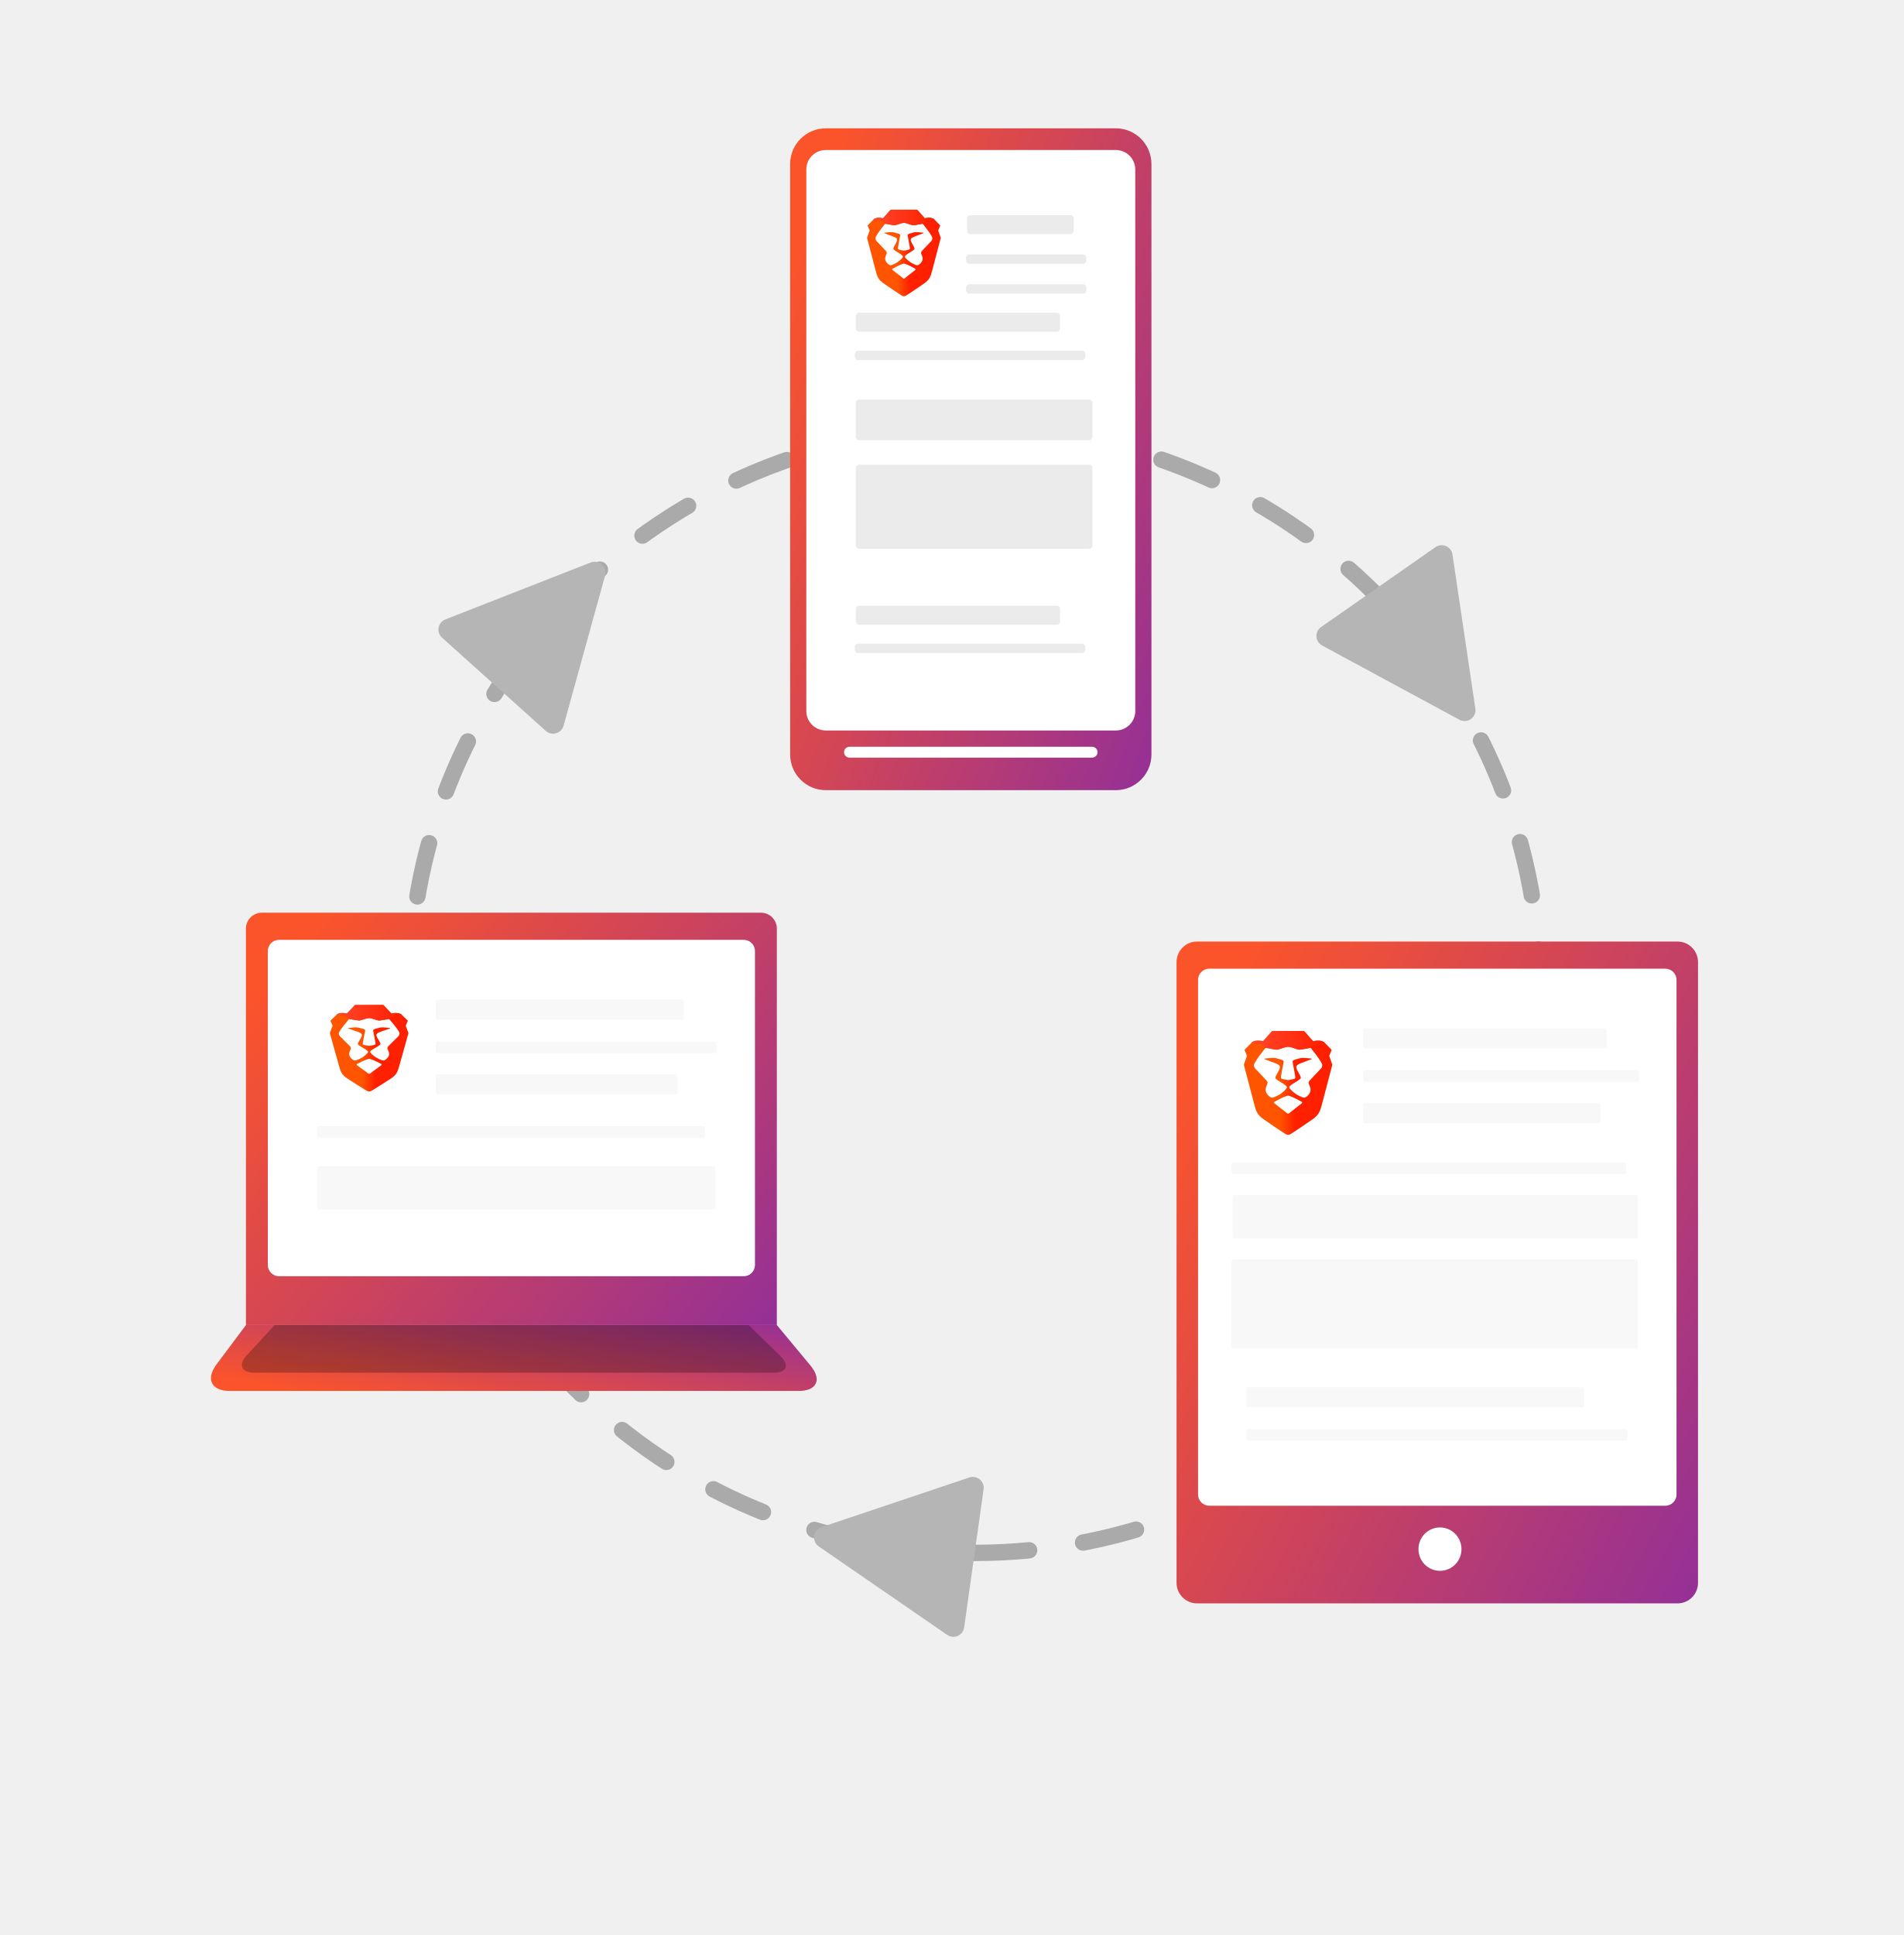
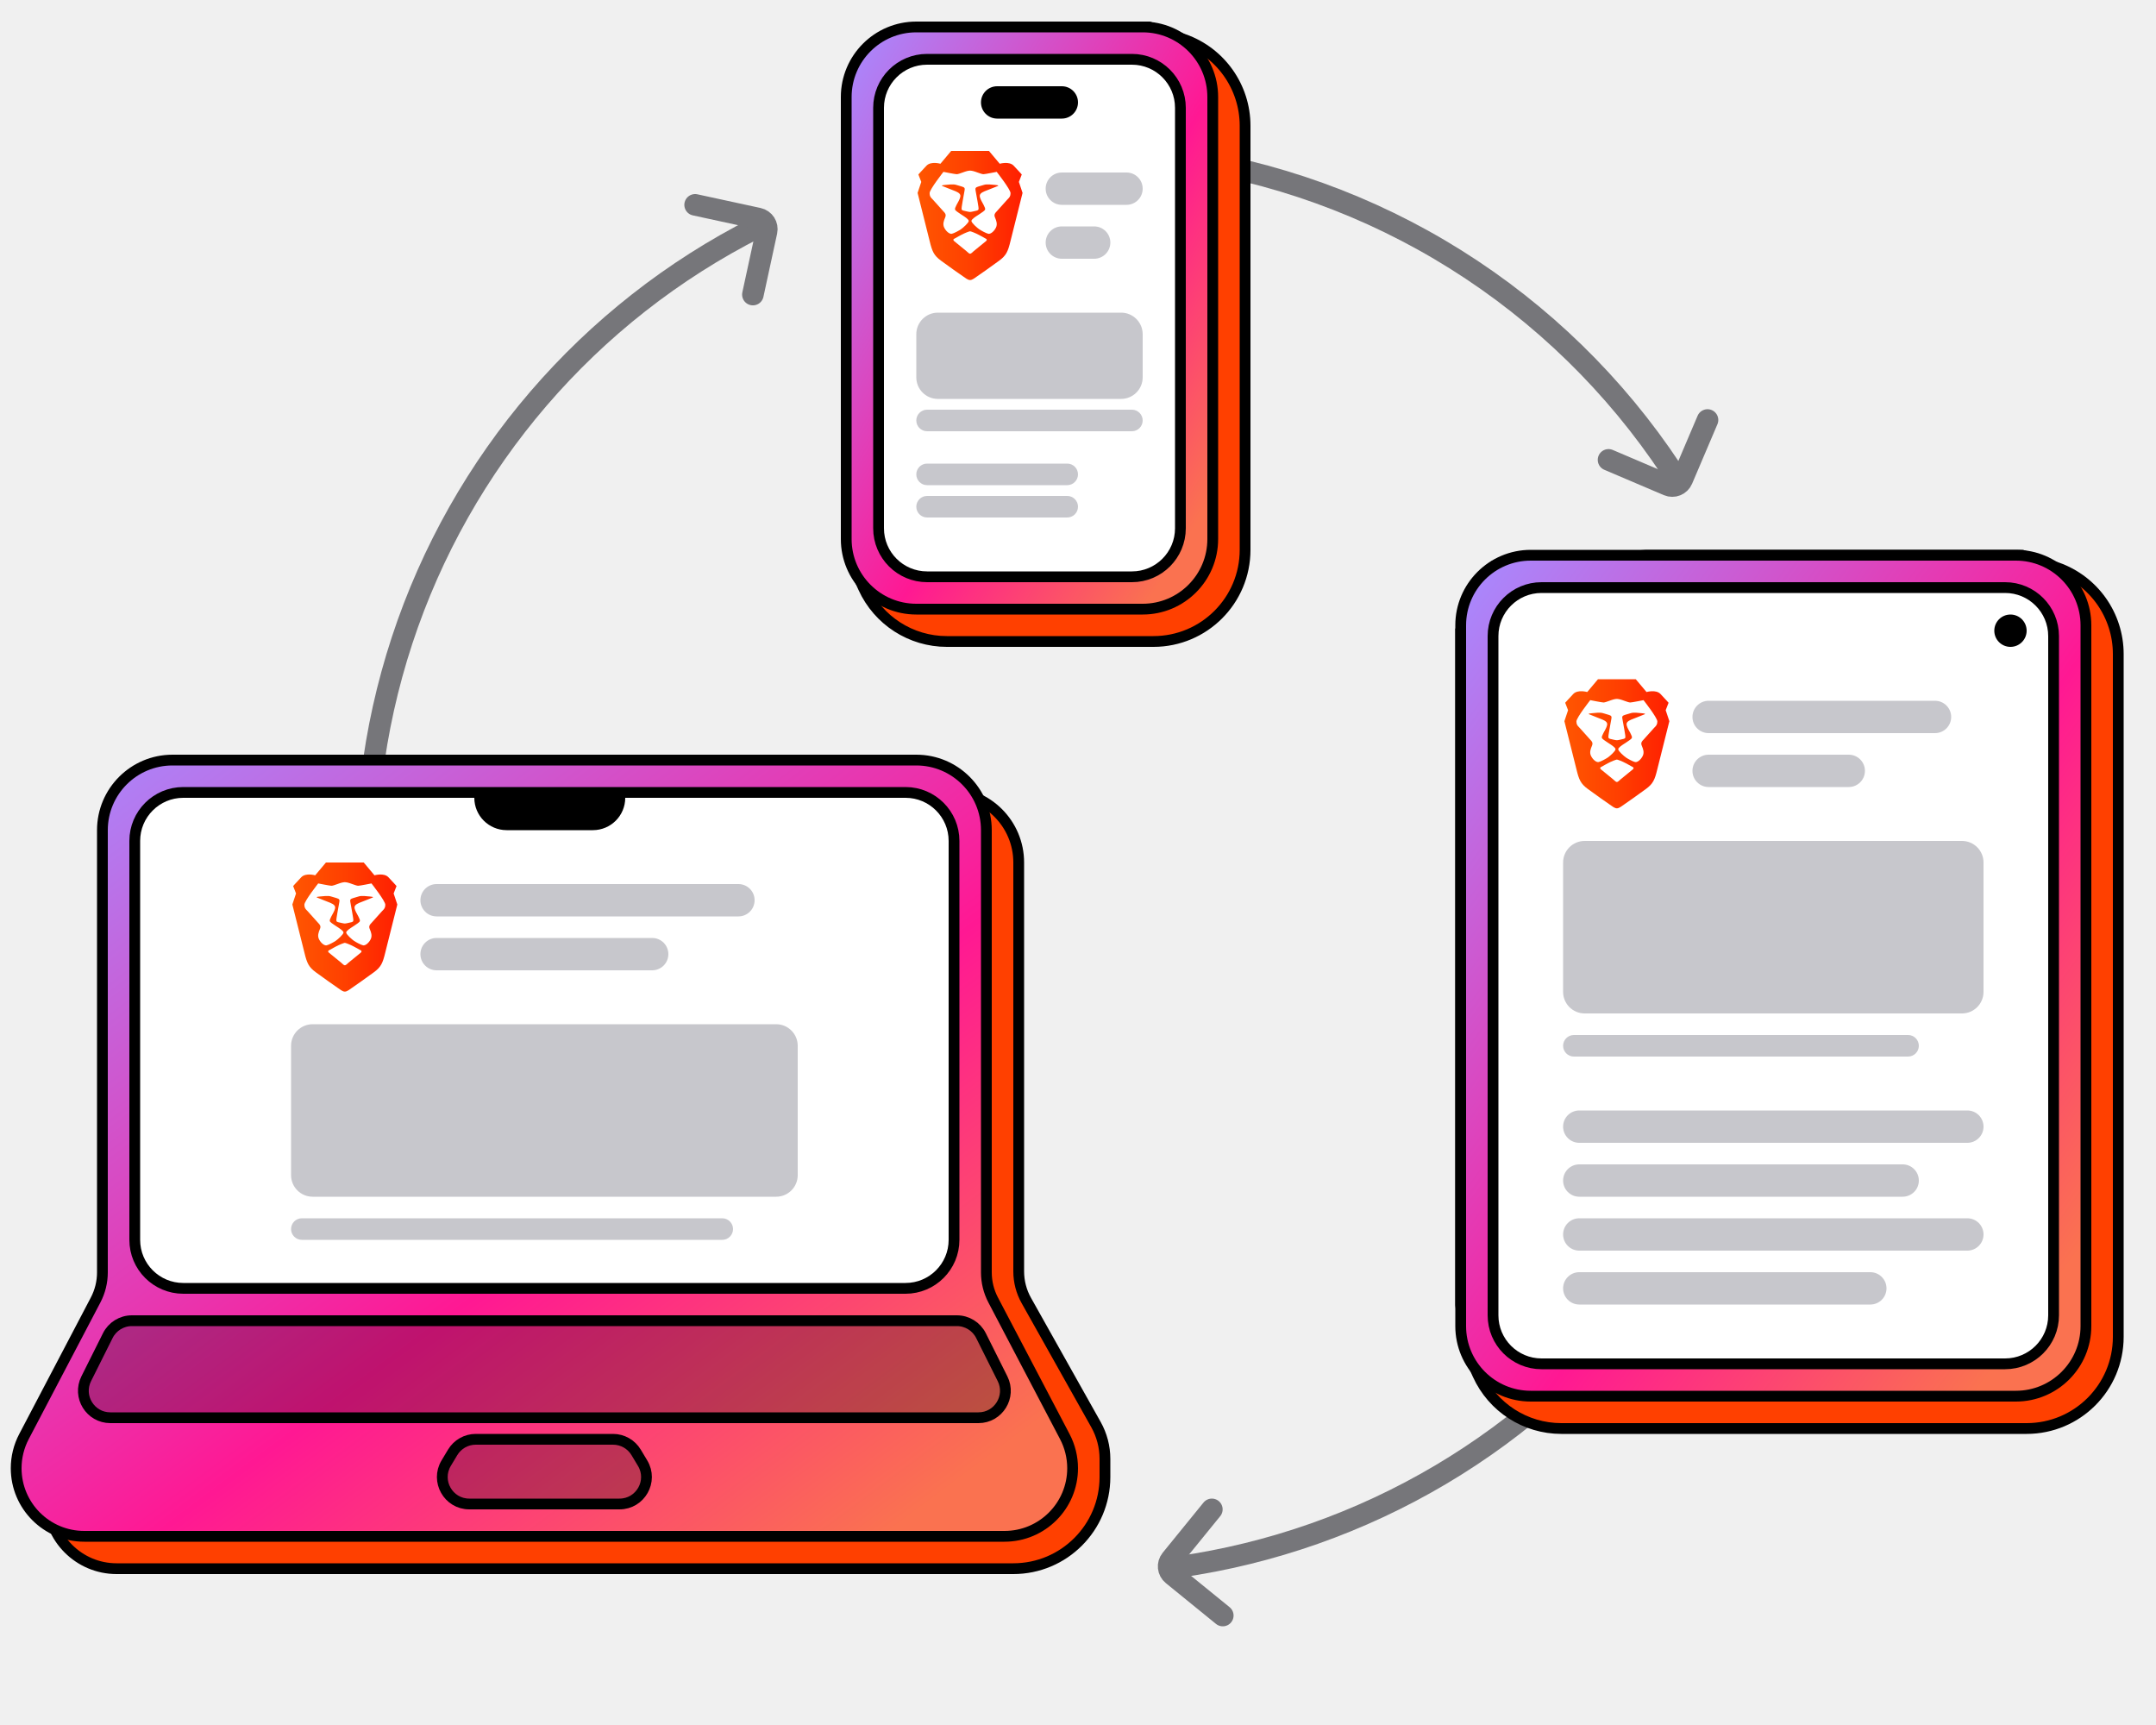
- <svg xmlns="http://www.w3.org/2000/svg" xmlns:xlink="http://www.w3.org/1999/xlink" width="300" height="305" viewBox="0 0 330 305">
+ <svg xmlns="http://www.w3.org/2000/svg" width="200" height="160" viewBox="0 0 200 160" fill="none">
+   <path d="M110.481 14.838C119.783 16.334 128.657 19.804 136.506 25.015C144.355 30.226 150.997 37.058 155.986 45.05" stroke="#76767A" stroke-width="2" />
+   <path d="M165.336 70.66C166.562 79.24 166.087 87.978 163.937 96.374C161.786 104.771 158.003 112.661 152.804 119.595C147.604 126.53 141.089 132.372 133.632 136.788C126.174 141.205 117.92 144.109 109.34 145.336" stroke="#76767A" stroke-width="2" />
+   <path d="M41.1 109.778C33.202 94.157 31.833 76.038 37.295 59.408C42.756 42.777 54.6 28.997 70.222 21.1" stroke="#76767A" stroke-width="2" />
+   <path d="M158.397 38.956L156.046 44.477C155.83 44.985 155.242 45.221 154.734 45.005L149.214 42.654" stroke="#76767A" stroke-width="2" stroke-linecap="round" stroke-linejoin="round" />
+   <path d="M113.431 149.847L108.776 146.062C108.347 145.713 108.282 145.083 108.631 144.655L112.417 140" stroke="#76767A" stroke-width="2" stroke-linecap="round" stroke-linejoin="round" />
+   <path d="M64.482 19L70.346 20.27C70.886 20.387 71.228 20.92 71.112 21.459L69.841 27.323" stroke="#76767A" stroke-width="2" stroke-linecap="round" stroke-linejoin="round" />
+   <path d="M78.559 9.348L78.5 9.459V9.585V48V48.031L78.504 48.062L79.004 52.062L79.013 52.138L79.045 52.207L80.096 54.519C81.476 57.553 84.501 59.5 87.834 59.5H107C111.694 59.5 115.5 55.694 115.5 51V11.667C115.5 8.069 113.235 4.861 109.844 3.657L106.667 2.529L106.586 2.5H106.5H95.744H95.726L95.708 2.501L81.964 3.501L81.69 3.521L81.559 3.763L78.559 9.348Z" fill="#FF4000" stroke="black" />
+   <rect x="78.5" y="2.5" width="34" height="54" rx="6.5" fill="url(#paint0_linear_1003_1256)" stroke="black" />
+   <rect x="81.5" y="5.5" width="28" height="48" rx="4.5" fill="white" stroke="black" />
+   <rect x="91" y="8" width="9" height="3" rx="1.5" fill="black" />
+   <path d="M135.56 58.348L135.5 58.459V58.585V121V121.031L135.504 121.062L136.004 125.062L136.013 125.138L136.045 125.207L137.096 127.519C138.476 130.553 141.501 132.5 144.834 132.5H188C192.694 132.5 196.5 128.694 196.5 124V60.667C196.5 57.069 194.235 53.861 190.844 52.657L187.667 51.529L187.586 51.5H187.5H152.744H152.726L152.708 51.501L138.964 52.501L138.69 52.521L138.56 52.763L135.56 58.348Z" fill="#FF4000" stroke="black" />
+   <rect x="135.5" y="51.5" width="58" height="78" rx="6.5" fill="url(#paint1_linear_1003_1256)" stroke="black" />
+   <rect x="138.5" y="54.5" width="52" height="72" rx="4.5" fill="white" stroke="black" />
+   <rect x="185" y="57" width="3" height="3" rx="1.5" fill="black" />
+   <path d="M19 73.5C15.41 73.5 12.5 76.41 12.5 80V121.022C12.5 121.912 12.284 122.789 11.87 123.577L5.223 136.249C4.748 137.154 4.5 138.161 4.5 139.183C4.5 142.672 7.328 145.5 10.817 145.5H94C98.694 145.5 102.5 141.694 102.5 137V135.319C102.5 134.205 102.213 133.109 101.668 132.137L95.204 120.623C94.743 119.801 94.5 118.874 94.5 117.931V80C94.5 76.41 91.59 73.5 88 73.5H19Z" fill="#FF4000" stroke="black" />
+   <path d="M16 70.5C12.41 70.5 9.5 73.41 9.5 77V118.022C9.5 118.912 9.284 119.789 8.871 120.577L2.223 133.249C1.748 134.154 1.5 135.161 1.5 136.183C1.5 139.672 4.328 142.5 7.817 142.5H93.183C96.672 142.5 99.5 139.672 99.5 136.183C99.5 135.161 99.252 134.154 98.777 133.249L92.129 120.577C91.716 119.789 91.5 118.912 91.5 118.022V77C91.5 73.41 88.59 70.5 85 70.5H16Z" fill="url(#paint2_linear_1003_1256)" stroke="black" />
+   <path d="M17 73.5C14.515 73.5 12.5 75.515 12.5 78V115C12.5 117.485 14.515 119.5 17 119.5H84C86.485 119.5 88.5 117.485 88.5 115V78C88.5 75.515 86.485 73.5 84 73.5H17Z" fill="white" stroke="black" />
+   <path d="M12.236 122.5C11.289 122.5 10.424 123.035 10 123.882L8 127.882C7.169 129.544 8.378 131.5 10.236 131.5H90.764C92.622 131.5 93.831 129.544 93 127.882L91 123.882C90.576 123.035 89.711 122.5 88.764 122.5H12.236Z" fill="black" fill-opacity="0.25" stroke="black" />
+   <path d="M44.132 133.5C43.254 133.5 42.441 133.961 41.989 134.714L41.389 135.714C40.389 137.38 41.589 139.5 43.532 139.5H57.468C59.411 139.5 60.611 137.38 59.611 135.714L59.011 134.714C58.559 133.961 57.746 133.5 56.868 133.5H44.132Z" fill="black" fill-opacity="0.25" stroke="black" />
+   <path d="M44 74H58C58 75.657 56.657 77 55 77H47C45.343 77 44 75.657 44 74Z" fill="black" />
+   <path fill-rule="evenodd" clip-rule="evenodd" d="M94.516 16.873L94.784 16.183C94.784 16.183 94.443 15.8 94.03 15.366C93.616 14.932 92.739 15.188 92.739 15.188L91.741 14H89.989H88.236L87.238 15.188C87.238 15.188 86.361 14.932 85.948 15.366C85.534 15.8 85.193 16.183 85.193 16.183L85.461 16.873L85.12 17.894C85.12 17.894 86.122 21.876 86.24 22.362C86.471 23.32 86.629 23.69 87.286 24.175C87.944 24.66 89.136 25.503 89.331 25.63C89.526 25.758 89.769 25.975 89.989 25.975C90.208 25.975 90.451 25.758 90.646 25.63C90.841 25.503 92.033 24.66 92.691 24.175C93.348 23.69 93.506 23.32 93.737 22.362C93.855 21.876 94.857 17.894 94.857 17.894L94.516 16.873Z" fill="url(#paint3_linear_1003_1256)" />
+   <path d="M91.23 16.158C91.376 16.158 92.459 15.941 92.459 15.941C92.459 15.941 93.743 17.569 93.743 17.916C93.743 18.204 93.633 18.317 93.503 18.449C93.475 18.477 93.447 18.506 93.419 18.537L92.457 19.609C92.447 19.62 92.437 19.631 92.425 19.643C92.329 19.744 92.188 19.893 92.288 20.141C92.294 20.157 92.301 20.174 92.308 20.191C92.418 20.46 92.553 20.791 92.381 21.127C92.198 21.484 91.884 21.723 91.683 21.683C91.483 21.644 91.011 21.386 90.838 21.267C90.664 21.149 90.114 20.674 90.114 20.492C90.114 20.34 90.51 20.088 90.702 19.965C90.74 19.941 90.77 19.921 90.788 19.909C90.807 19.895 90.841 19.873 90.881 19.847C91.057 19.733 91.373 19.526 91.381 19.435C91.391 19.322 91.387 19.289 91.246 19.01C91.216 18.951 91.181 18.888 91.144 18.822C91.01 18.579 90.859 18.307 90.892 18.113C90.93 17.893 91.259 17.767 91.537 17.66C91.572 17.647 91.606 17.634 91.638 17.621C91.719 17.588 91.822 17.548 91.928 17.506C92.206 17.397 92.514 17.276 92.565 17.252C92.636 17.217 92.618 17.185 92.404 17.164C92.376 17.161 92.341 17.157 92.301 17.152C92.037 17.123 91.549 17.069 91.312 17.138C91.266 17.152 91.213 17.166 91.159 17.182C90.893 17.258 90.566 17.35 90.535 17.404C90.53 17.413 90.524 17.421 90.519 17.429C90.489 17.473 90.47 17.502 90.503 17.692C90.513 17.749 90.533 17.86 90.558 17.998C90.632 18.4 90.746 19.029 90.761 19.17C90.763 19.189 90.765 19.209 90.767 19.227C90.785 19.384 90.798 19.489 90.623 19.531C90.609 19.534 90.594 19.538 90.578 19.542C90.381 19.589 90.093 19.659 89.989 19.659C89.884 19.659 89.596 19.589 89.399 19.542C89.383 19.538 89.368 19.534 89.354 19.531C89.179 19.489 89.192 19.384 89.21 19.227C89.212 19.209 89.214 19.189 89.216 19.17C89.231 19.028 89.346 18.399 89.419 17.996C89.444 17.859 89.464 17.749 89.474 17.692C89.507 17.503 89.488 17.473 89.458 17.429C89.453 17.421 89.448 17.413 89.442 17.404C89.411 17.35 89.085 17.258 88.818 17.182C88.764 17.166 88.711 17.152 88.665 17.138C88.428 17.069 87.941 17.123 87.677 17.152C87.636 17.157 87.601 17.161 87.573 17.164C87.359 17.185 87.341 17.217 87.412 17.252C87.463 17.276 87.771 17.397 88.049 17.506C88.156 17.548 88.258 17.588 88.339 17.621C88.371 17.634 88.405 17.647 88.44 17.66C88.718 17.767 89.047 17.893 89.085 18.113C89.118 18.307 88.967 18.579 88.833 18.822C88.796 18.888 88.761 18.951 88.731 19.01C88.59 19.289 88.586 19.322 88.596 19.435C88.604 19.526 88.92 19.733 89.096 19.847C89.136 19.873 89.17 19.895 89.189 19.909C89.207 19.921 89.237 19.941 89.275 19.965C89.467 20.088 89.863 20.34 89.863 20.492C89.863 20.674 89.313 21.149 89.14 21.267C88.966 21.386 88.495 21.644 88.294 21.683C88.093 21.723 87.779 21.484 87.596 21.127C87.424 20.791 87.559 20.46 87.669 20.192C87.676 20.174 87.683 20.157 87.689 20.141C87.789 19.893 87.648 19.744 87.552 19.643C87.54 19.631 87.53 19.619 87.52 19.609L86.558 18.537C86.53 18.506 86.501 18.477 86.474 18.449C86.344 18.317 86.234 18.204 86.234 17.916C86.234 17.569 87.518 15.941 87.518 15.941C87.518 15.941 88.601 16.158 88.747 16.158C88.864 16.158 89.089 16.076 89.323 15.992C89.383 15.97 89.443 15.949 89.502 15.928C89.794 15.826 89.989 15.825 89.989 15.825C89.989 15.825 90.183 15.826 90.475 15.928C90.534 15.949 90.594 15.97 90.654 15.992C90.888 16.076 91.114 16.158 91.23 16.158Z" fill="white" />
+   <path d="M91.044 21.915C91.273 22.039 91.436 22.127 91.497 22.167C91.576 22.219 91.528 22.317 91.456 22.371C91.383 22.425 90.41 23.215 90.316 23.302C90.304 23.313 90.291 23.326 90.278 23.338C90.187 23.424 90.071 23.534 89.989 23.534C89.906 23.534 89.79 23.424 89.699 23.338C89.686 23.325 89.673 23.313 89.661 23.302C89.567 23.215 88.594 22.425 88.521 22.371C88.449 22.317 88.401 22.219 88.48 22.167C88.541 22.127 88.704 22.039 88.933 21.915C89.001 21.878 89.073 21.839 89.151 21.797C89.494 21.611 89.922 21.452 89.989 21.452C90.055 21.452 90.483 21.611 90.826 21.797C90.904 21.839 90.977 21.879 91.044 21.915Z" fill="white" />
+   <rect x="97" y="16" width="9" height="3" rx="1.5" fill="#C7C7CC" />
+   <rect x="85" y="29" width="21" height="8" rx="2" fill="#C7C7CC" />
+   <rect x="85" y="38" width="21" height="2" rx="1" fill="#C7C7CC" />
+   <rect x="85" y="43" width="15" height="2" rx="1" fill="#C7C7CC" />
+   <rect x="85" y="46" width="15" height="2" rx="1" fill="#C7C7CC" />
+   <rect x="97" y="21" width="6" height="3" rx="1.5" fill="#C7C7CC" />
+   <path fill-rule="evenodd" clip-rule="evenodd" d="M154.516 65.873L154.784 65.183C154.784 65.183 154.443 64.8 154.03 64.366C153.616 63.932 152.739 64.188 152.739 64.188L151.741 63H149.989H148.236L147.238 64.188C147.238 64.188 146.361 63.932 145.947 64.366C145.534 64.8 145.193 65.183 145.193 65.183L145.461 65.873L145.12 66.894C145.12 66.894 146.122 70.876 146.24 71.362C146.471 72.32 146.629 72.69 147.286 73.175C147.944 73.66 149.136 74.502 149.331 74.63C149.526 74.758 149.769 74.975 149.989 74.975C150.208 74.975 150.451 74.758 150.646 74.63C150.841 74.502 152.033 73.66 152.691 73.175C153.348 72.69 153.506 72.32 153.737 71.362C153.855 70.876 154.857 66.894 154.857 66.894L154.516 65.873Z" fill="url(#paint4_linear_1003_1256)" />
+   <path d="M151.23 65.158C151.376 65.158 152.459 64.941 152.459 64.941C152.459 64.941 153.743 66.569 153.743 66.916C153.743 67.204 153.633 67.317 153.503 67.449C153.476 67.477 153.447 67.505 153.419 67.537L152.457 68.609C152.447 68.62 152.437 68.631 152.425 68.643C152.329 68.744 152.188 68.893 152.288 69.141C152.294 69.157 152.301 69.174 152.308 69.191C152.418 69.46 152.553 69.791 152.381 70.127C152.198 70.484 151.884 70.723 151.683 70.683C151.483 70.644 151.011 70.385 150.838 70.267C150.664 70.149 150.114 69.674 150.114 69.492C150.114 69.34 150.51 69.088 150.702 68.965C150.74 68.941 150.77 68.921 150.788 68.909C150.807 68.895 150.841 68.874 150.881 68.847C151.057 68.733 151.373 68.526 151.381 68.435C151.391 68.322 151.387 68.289 151.246 68.01C151.216 67.951 151.181 67.888 151.144 67.822C151.01 67.579 150.859 67.307 150.893 67.113C150.93 66.893 151.259 66.767 151.537 66.66C151.572 66.647 151.606 66.633 151.638 66.621C151.719 66.588 151.821 66.548 151.928 66.507C152.206 66.397 152.515 66.276 152.565 66.251C152.636 66.217 152.618 66.185 152.404 66.164C152.376 66.161 152.341 66.157 152.301 66.153C152.036 66.123 151.549 66.069 151.312 66.138C151.266 66.152 151.213 66.166 151.159 66.182C150.893 66.258 150.566 66.35 150.535 66.404C150.53 66.413 150.524 66.421 150.519 66.429C150.489 66.473 150.47 66.502 150.503 66.692C150.513 66.749 150.533 66.86 150.558 66.998C150.632 67.4 150.746 68.028 150.761 68.17C150.763 68.189 150.765 68.209 150.767 68.227C150.785 68.384 150.798 68.489 150.623 68.531C150.609 68.534 150.594 68.538 150.578 68.542C150.381 68.589 150.093 68.659 149.989 68.659C149.884 68.659 149.596 68.589 149.399 68.542C149.383 68.538 149.368 68.534 149.354 68.531C149.179 68.489 149.192 68.384 149.21 68.227C149.212 68.209 149.214 68.189 149.216 68.17C149.231 68.028 149.346 67.399 149.419 66.996C149.444 66.859 149.464 66.749 149.474 66.692C149.507 66.502 149.488 66.473 149.458 66.429C149.453 66.421 149.447 66.413 149.442 66.404C149.411 66.35 149.085 66.258 148.818 66.182C148.764 66.166 148.711 66.152 148.665 66.138C148.428 66.069 147.941 66.123 147.676 66.153C147.636 66.157 147.601 66.161 147.573 66.164C147.359 66.185 147.341 66.217 147.412 66.251C147.463 66.276 147.771 66.397 148.049 66.506C148.155 66.548 148.258 66.588 148.339 66.621C148.371 66.633 148.405 66.647 148.44 66.66C148.718 66.767 149.047 66.893 149.085 67.113C149.118 67.307 148.967 67.579 148.833 67.822C148.796 67.888 148.761 67.951 148.731 68.01C148.59 68.289 148.586 68.322 148.596 68.435C148.604 68.526 148.92 68.733 149.096 68.847C149.136 68.873 149.17 68.895 149.189 68.909C149.207 68.921 149.237 68.941 149.275 68.965C149.467 69.088 149.863 69.34 149.863 69.492C149.863 69.674 149.313 70.149 149.14 70.267C148.966 70.385 148.494 70.644 148.294 70.683C148.093 70.723 147.779 70.484 147.596 70.127C147.424 69.791 147.559 69.46 147.669 69.192C147.676 69.174 147.683 69.157 147.689 69.141C147.789 68.893 147.648 68.744 147.552 68.643C147.54 68.631 147.53 68.62 147.52 68.609L146.558 67.537C146.53 67.506 146.502 67.477 146.474 67.449C146.344 67.317 146.234 67.204 146.234 66.916C146.234 66.569 147.518 64.941 147.518 64.941C147.518 64.941 148.601 65.158 148.747 65.158C148.864 65.158 149.089 65.076 149.323 64.992C149.383 64.97 149.443 64.949 149.502 64.928C149.794 64.826 149.989 64.825 149.989 64.825C149.989 64.825 150.183 64.826 150.475 64.928C150.534 64.949 150.594 64.97 150.654 64.992C150.888 65.076 151.114 65.158 151.23 65.158Z" fill="white" />
+   <path d="M151.044 70.915C151.273 71.039 151.436 71.127 151.497 71.167C151.576 71.219 151.528 71.317 151.456 71.371C151.383 71.425 150.41 72.215 150.316 72.302C150.304 72.313 150.291 72.326 150.278 72.338C150.187 72.424 150.071 72.534 149.989 72.534C149.906 72.534 149.79 72.424 149.699 72.338C149.686 72.325 149.673 72.313 149.661 72.302C149.567 72.215 148.594 71.425 148.521 71.371C148.449 71.317 148.401 71.219 148.48 71.167C148.542 71.127 148.704 71.039 148.933 70.915C149.001 70.879 149.073 70.839 149.151 70.797C149.494 70.611 149.922 70.452 149.989 70.452C150.055 70.452 150.483 70.611 150.826 70.797C150.904 70.839 150.977 70.879 151.044 70.915Z" fill="white" />
+   <rect x="157" y="65" width="24" height="3" rx="1.5" fill="#C7C7CC" />
+   <rect x="145" y="78" width="39" height="16" rx="2" fill="#C7C7CC" />
+   <rect x="145" y="96" width="33" height="2" rx="1" fill="#C7C7CC" />
+   <rect x="145" y="103" width="39" height="3" rx="1.5" fill="#C7C7CC" />
+   <rect x="145" y="108" width="33" height="3" rx="1.5" fill="#C7C7CC" />
+   <rect x="145" y="113" width="39" height="3" rx="1.5" fill="#C7C7CC" />
+   <rect x="145" y="118" width="30" height="3" rx="1.5" fill="#C7C7CC" />
+   <rect x="157" y="70" width="16" height="3" rx="1.5" fill="#C7C7CC" />
+   <path fill-rule="evenodd" clip-rule="evenodd" d="M36.516 82.873L36.784 82.183C36.784 82.183 36.443 81.8 36.03 81.366C35.616 80.932 34.739 81.188 34.739 81.188L33.741 80H31.988H30.236L29.238 81.188C29.238 81.188 28.361 80.932 27.948 81.366C27.534 81.8 27.193 82.183 27.193 82.183L27.461 82.873L27.12 83.894C27.12 83.894 28.122 87.876 28.24 88.362C28.471 89.32 28.629 89.69 29.286 90.175C29.944 90.66 31.137 91.502 31.331 91.63C31.526 91.758 31.769 91.975 31.988 91.975C32.208 91.975 32.451 91.758 32.646 91.63C32.84 91.502 34.033 90.66 34.691 90.175C35.348 89.69 35.506 89.32 35.737 88.362C35.855 87.876 36.857 83.894 36.857 83.894L36.516 82.873Z" fill="url(#paint5_linear_1003_1256)" />
+   <path d="M33.23 82.158C33.376 82.158 34.459 81.941 34.459 81.941C34.459 81.941 35.743 83.569 35.743 83.916C35.743 84.204 35.633 84.317 35.503 84.449C35.475 84.477 35.447 84.505 35.419 84.537L34.457 85.609C34.447 85.62 34.437 85.631 34.425 85.643C34.329 85.744 34.188 85.893 34.288 86.141C34.294 86.157 34.301 86.174 34.308 86.191C34.418 86.46 34.553 86.791 34.381 87.127C34.198 87.484 33.884 87.723 33.684 87.683C33.483 87.644 33.011 87.385 32.837 87.267C32.664 87.149 32.114 86.674 32.114 86.492C32.114 86.34 32.51 86.088 32.702 85.965C32.74 85.941 32.77 85.921 32.788 85.909C32.807 85.895 32.841 85.874 32.881 85.847C33.057 85.733 33.373 85.526 33.381 85.435C33.391 85.322 33.387 85.289 33.246 85.01C33.216 84.951 33.181 84.888 33.144 84.822C33.01 84.579 32.859 84.307 32.892 84.113C32.93 83.893 33.259 83.767 33.537 83.66C33.572 83.647 33.606 83.633 33.638 83.621C33.719 83.588 33.822 83.548 33.928 83.507C34.206 83.397 34.514 83.276 34.565 83.251C34.636 83.217 34.618 83.185 34.404 83.164C34.376 83.161 34.341 83.157 34.301 83.153C34.036 83.123 33.549 83.069 33.312 83.138C33.266 83.152 33.214 83.166 33.159 83.182C32.893 83.258 32.566 83.35 32.535 83.404C32.53 83.413 32.524 83.421 32.519 83.429C32.489 83.473 32.47 83.502 32.503 83.692C32.513 83.749 32.533 83.86 32.558 83.998C32.632 84.4 32.746 85.028 32.761 85.17C32.763 85.189 32.765 85.209 32.767 85.227C32.785 85.384 32.798 85.489 32.623 85.531C32.609 85.534 32.594 85.538 32.578 85.542C32.381 85.589 32.093 85.659 31.988 85.659C31.884 85.659 31.596 85.589 31.399 85.542C31.383 85.538 31.368 85.534 31.354 85.531C31.179 85.489 31.192 85.384 31.21 85.227C31.212 85.209 31.214 85.189 31.216 85.17C31.231 85.028 31.346 84.399 31.419 83.996C31.444 83.859 31.464 83.749 31.474 83.692C31.507 83.502 31.488 83.473 31.458 83.429C31.453 83.421 31.448 83.413 31.442 83.404C31.411 83.35 31.084 83.258 30.818 83.182C30.764 83.166 30.711 83.152 30.665 83.138C30.428 83.069 29.941 83.123 29.677 83.153C29.636 83.157 29.601 83.161 29.573 83.164C29.359 83.185 29.341 83.217 29.412 83.251C29.462 83.276 29.771 83.397 30.049 83.506C30.155 83.548 30.258 83.588 30.339 83.621C30.371 83.633 30.405 83.647 30.44 83.66C30.718 83.767 31.047 83.893 31.084 84.113C31.118 84.307 30.967 84.579 30.833 84.822C30.796 84.888 30.761 84.951 30.731 85.01C30.59 85.289 30.586 85.322 30.596 85.435C30.604 85.526 30.92 85.733 31.096 85.847C31.136 85.873 31.17 85.895 31.189 85.909C31.207 85.921 31.237 85.941 31.275 85.965C31.467 86.088 31.863 86.34 31.863 86.492C31.863 86.674 31.313 87.149 31.14 87.267C30.966 87.385 30.494 87.644 30.294 87.683C30.093 87.723 29.779 87.484 29.596 87.127C29.424 86.791 29.559 86.46 29.669 86.192C29.676 86.174 29.683 86.157 29.689 86.141C29.789 85.893 29.648 85.744 29.552 85.643C29.541 85.631 29.53 85.62 29.52 85.609L28.558 84.537C28.53 84.506 28.502 84.477 28.474 84.449C28.344 84.317 28.234 84.204 28.234 83.916C28.234 83.569 29.518 81.941 29.518 81.941C29.518 81.941 30.601 82.158 30.747 82.158C30.864 82.158 31.089 82.076 31.323 81.992C31.383 81.97 31.443 81.949 31.502 81.928C31.794 81.826 31.988 81.825 31.988 81.825C31.988 81.825 32.183 81.826 32.475 81.928C32.534 81.949 32.594 81.97 32.654 81.992C32.889 82.076 33.114 82.158 33.23 82.158Z" fill="white" />
+   <path d="M33.044 87.915C33.273 88.039 33.436 88.127 33.497 88.167C33.577 88.219 33.528 88.317 33.456 88.371C33.383 88.425 32.41 89.215 32.316 89.302C32.304 89.313 32.291 89.326 32.278 89.338C32.187 89.424 32.071 89.534 31.988 89.534C31.906 89.534 31.79 89.424 31.699 89.338C31.686 89.325 31.673 89.313 31.661 89.302C31.567 89.215 30.594 88.425 30.521 88.371C30.449 88.317 30.401 88.219 30.48 88.167C30.541 88.127 30.704 88.039 30.933 87.915C31.001 87.879 31.073 87.839 31.151 87.797C31.494 87.611 31.922 87.452 31.988 87.452C32.055 87.452 32.483 87.611 32.826 87.797C32.904 87.839 32.977 87.879 33.044 87.915Z" fill="white" />
+   <rect x="39" y="82" width="31" height="3" rx="1.5" fill="#C7C7CC" />
+   <rect x="27" y="95" width="47" height="16" rx="2" fill="#C7C7CC" />
+   <rect x="27" y="113" width="41" height="2" rx="1" fill="#C7C7CC" />
+   <rect x="39" y="87" width="23" height="3" rx="1.5" fill="#C7C7CC" />
  <defs>
-     <linearGradient id="a" x1="0%" x2="173.088%" y1="21.282%" y2="140.418%">
-       <stop offset="0%" stop-color="#FB542B" />
-       <stop offset="100%" stop-color="#5118DD" />
+     <linearGradient id="paint0_linear_1003_1256" x1="110.286" y1="52.337" x2="65.551" y2="25.042" gradientUnits="userSpaceOnUse">
+       <stop offset="0.026" stop-color="#FA7250" />
+       <stop offset="0.401" stop-color="#FF1893" />
+       <stop offset="0.995" stop-color="#A78AFF" />
    </linearGradient>
-     <linearGradient id="b" x1="0%" y1="50.706%" y2="50.706%">
-       <stop offset="0%" stop-color="#F50" />
-       <stop offset="40.988%" stop-color="#F50" />
-       <stop offset="58.198%" stop-color="#FF2000" />
-       <stop offset="100%" stop-color="#FF2000" />
+     <linearGradient id="paint1_linear_1003_1256" x1="190.039" y1="123.679" x2="120.563" y2="73.28" gradientUnits="userSpaceOnUse">
+       <stop offset="0.026" stop-color="#FA7250" />
+       <stop offset="0.401" stop-color="#FF1893" />
+       <stop offset="0.995" stop-color="#A78AFF" />
    </linearGradient>
-     <linearGradient id="c" x1="2.148%" y1="50.706%" y2="50.706%">
-       <stop offset="0%" stop-color="#FF452A" />
-       <stop offset="100%" stop-color="#FF2000" />
+     <linearGradient id="paint2_linear_1003_1256" x1="93.961" y1="137.093" x2="29.34" y2="50.579" gradientUnits="userSpaceOnUse">
+       <stop offset="0.026" stop-color="#FA7250" />
+       <stop offset="0.401" stop-color="#FF1893" />
+       <stop offset="0.995" stop-color="#A78AFF" />
    </linearGradient>
-     <path id="d" d="M12.003 1.786L10.43 0H4.909L3.336 1.786s-1.38-.384-2.032.269c0 0 1.84-.167 2.473.864 0 0 1.707.326 1.937.326.23 0 .728-.192 1.189-.346.46-.153.767-.154.767-.154s.306 0 .767.154c.46.154.958.346 1.188.346.23 0 1.937-.326 1.937-.326.633-1.03 2.473-.864 2.473-.864-.652-.653-2.032-.269-2.032-.269" />
-     <path id="e" d="M10.67 1.488L9.271 0H4.363L2.966 1.488s-1.228-.32-1.807.224c0 0 1.636-.138 2.199.72 0 0 1.516.272 1.721.272.205 0 .648-.16 1.057-.288.409-.128.681-.129.681-.129s.273.001.682.13c.41.127.852.287 1.057.287.204 0 1.721-.272 1.721-.272.563-.858 2.199-.72 2.199-.72-.58-.544-1.807-.224-1.807-.224" />
-     <path id="f" d="M10.002 1.488L8.692 0H4.09L2.78 1.488s-1.15-.32-1.693.224c0 0 1.533-.138 2.06.72 0 0 1.423.272 1.615.272.191 0 .607-.16.99-.288.384-.128.64-.129.64-.129s.255.001.638.13c.384.127.8.287.991.287.192 0 1.614-.272 1.614-.272.527-.858 2.061-.72 2.061-.72-.543-.544-1.694-.224-1.694-.224" />
+     <linearGradient id="paint3_linear_1003_1256" x1="85.12" y1="26.06" x2="94.857" y2="26.06" gradientUnits="userSpaceOnUse">
+       <stop stop-color="#FF5601" />
+       <stop offset="0.5" stop-color="#FF4000" />
+       <stop offset="1" stop-color="#FF1F01" />
+     </linearGradient>
+     <linearGradient id="paint4_linear_1003_1256" x1="145.12" y1="75.06" x2="154.857" y2="75.06" gradientUnits="userSpaceOnUse">
+       <stop stop-color="#FF5601" />
+       <stop offset="0.5" stop-color="#FF4000" />
+       <stop offset="1" stop-color="#FF1F01" />
+     </linearGradient>
+     <linearGradient id="paint5_linear_1003_1256" x1="27.12" y1="92.06" x2="36.857" y2="92.06" gradientUnits="userSpaceOnUse">
+       <stop stop-color="#FF5601" />
+       <stop offset="0.5" stop-color="#FF4000" />
+       <stop offset="1" stop-color="#FF1F01" />
+     </linearGradient>
  </defs>
-   <g fill="none" fill-rule="evenodd">
-     <path stroke="#AAA" stroke-dasharray="9.453 9.453" stroke-linecap="round" stroke-linejoin="round" stroke-width="2.836" d="M169 254c54.124 0 98-43.652 98-97.5 0-12.01-2.183-23.514-6.175-34.139C246.917 85.351 211.052 59 169 59c-54.124 0-98 43.652-98 97.5s43.876 97.5 98 97.5z" />
-     <path fill="#B5B5B5" fill-rule="nonzero" d="M104.917 84.547l-7.198 26.03a1.89 1.89 0 0 1-3.085.901L76.648 95.315a1.89 1.89 0 0 1 .575-3.166l25.182-9.866a1.89 1.89 0 0 1 2.512 2.264zM253.04 109.54l-23.789-12.862a1.89 1.89 0 0 1-.183-3.212l19.822-13.85a1.89 1.89 0 0 1 2.953 1.272l3.966 26.712a1.89 1.89 0 0 1-2.769 1.94zM142.44 249.533l25.632-8.612a1.89 1.89 0 0 1 2.474 2.056l-3.372 23.943a1.89 1.89 0 0 1-2.944 1.294l-22.261-15.332a1.89 1.89 0 0 1 .47-3.35z" />
-     <g transform="translate(204 148)">
-       <path fill="url(#a)" d="M0 3.56A3.556 3.556 0 0 1 3.558 0H86.86c1.965 0 3.558 1.6 3.558 3.56v107.633a3.556 3.556 0 0 1-3.558 3.56h-83.3A3.563 3.563 0 0 1 0 111.193V3.56z" />
-       <path fill="#FFF" d="M3.729 6.648c0-1.074.875-1.945 1.948-1.945H84.74c1.076 0 1.949.862 1.949 1.945v89.23a1.949 1.949 0 0 1-1.949 1.944H5.677a1.941 1.941 0 0 1-1.948-1.945V6.647z" />
-       <g fill="#F1F1F1" fill-rule="nonzero" opacity=".519" transform="translate(9.554 15.05)">
-         <rect width="42.235" height="3.491" x="22.794" rx=".324" />
-         <rect width="41.15" height="3.491" x="22.794" y="12.968" rx=".324" />
-         <rect width="58.56" height="3.491" x="2.563" y="62.219" rx=".324" />
-         <rect width="70.243" height="7.481" x=".159" y="28.928" rx=".324" />
-         <rect width="70.402" height="15.461" y="40.056" rx=".324" />
-         <rect width="47.816" height="1.986" x="22.794" y="7.281" rx=".324" />
-         <rect width="68.425" height="1.986" y="23.258" rx=".324" />
-         <rect width="66.083" height="1.986" x="2.563" y="69.5" rx=".324" />
-       </g>
-       <ellipse cx="45.675" cy="105.347" fill="#FFF" fill-rule="nonzero" rx="3.729" ry="3.762" />
-       <g transform="translate(11.672 15.506)">
-         <path fill="url(#b)" d="M14.802 4.32l.422-1.037s-.537-.575-1.189-1.228-2.032-.269-2.032-.269L10.43 0H4.909L3.336 1.786s-1.38-.384-2.032.269C.652 2.708.115 3.283.115 3.283L.537 4.32 0 5.856s1.579 5.988 1.764 6.72c.364 1.44.614 1.996 1.649 2.725 1.035.73 2.914 1.997 3.221 2.189.307.192.69.519 1.036.519.345 0 .728-.327 1.035-.519.307-.192 2.186-1.46 3.221-2.189 1.036-.73 1.285-1.286 1.65-2.726.184-.731 1.763-6.719 1.763-6.719l-.537-1.536z" />
-         <path fill="#FFF" d="M11.562 2.919s2.022 2.447 2.022 2.97c0 .524-.254.662-.51.934l-1.516 1.612c-.144.153-.442.384-.267.8.176.416.435.946.147 1.483-.288.537-.782.896-1.098.837-.317-.06-1.06-.448-1.333-.626-.273-.178-1.14-.893-1.14-1.166 0-.274.896-.765 1.061-.877.166-.111.92-.543.936-.713.015-.17.01-.22-.214-.638-.222-.42-.623-.978-.556-1.35.066-.372.713-.566 1.174-.74.462-.175 1.35-.504 1.46-.555.112-.052.083-.1-.253-.132s-1.29-.159-1.72-.039c-.43.12-1.165.303-1.224.4-.06.096-.112.1-.051.434.06.334.375 1.937.406 2.221.03.285.09.473-.216.543-.307.07-.823.193-1 .193-.178 0-.694-.122-1-.193-.307-.07-.247-.258-.217-.543.03-.284.345-1.887.407-2.221.06-.334.008-.338-.051-.434-.06-.097-.795-.28-1.225-.4-.43-.12-1.384.007-1.72.039-.336.032-.365.08-.254.132.111.051 1 .38 1.46.555.462.174 1.109.368 1.176.74.066.372-.335.93-.557 1.35-.223.419-.229.469-.213.638.015.17.77.602.935.713.165.112 1.06.603 1.06.877 0 .273-.866.988-1.139 1.166-.273.178-1.016.566-1.332.626-.317.059-.81-.3-1.099-.837-.288-.537-.029-1.067.147-1.483.176-.416-.123-.647-.267-.8L2.265 6.823c-.256-.272-.51-.41-.51-.933 0-.524 2.022-2.971 2.022-2.971s1.707.326 1.937.326c.23 0 .728-.192 1.189-.346.46-.153.767-.154.767-.154s.306 0 .767.154c.46.154.958.346 1.188.346.23 0 1.937-.326 1.937-.326zm-1.516 9.363c.125.078.049.226-.065.307a92.938 92.938 0 0 0-1.795 1.4c-.15.131-.368.348-.516.348-.149 0-.368-.217-.516-.348a93.056 93.056 0 0 0-1.795-1.4c-.115-.08-.19-.229-.066-.307.126-.079.517-.277 1.058-.557.54-.28 1.213-.518 1.319-.518.105 0 .778.238 1.319.518.54.28.932.478 1.057.557z" />
-         <use fill="url(#c)" xlink:href="#d" />
-       </g>
-     </g>
-     <path fill="url(#a)" d="M6.643 2.759A2.756 2.756 0 0 1 9.398 0h86.543a2.76 2.76 0 0 1 2.755 2.759v68.736H6.643V2.759z" transform="translate(36 143)" />
-     <path fill="url(#a)" d="M1.527 76.076c-1.892-2.53-.866-4.581 2.281-4.581h98.672c3.152 0 4.075 1.964 2.05 4.4l-5.834 7.024H6.643l-5.116-6.843z" transform="matrix(1 0 0 -1 36 297.414)" />
-     <path fill="#000" fill-opacity=".26" d="M42.797 219.73c-1.544 1.675-.942 3.032 1.333 3.032h90.017c2.28 0 2.805-1.292 1.166-2.891l-5.51-5.376H47.627l-4.829 5.236z" />
-     <path fill="#FFF" d="M46.439 149.644c0-1.072.863-1.94 1.943-1.94h80.575c1.073 0 1.943.87 1.943 1.94v54.444c0 1.072-.863 1.94-1.943 1.94H48.382a1.942 1.942 0 0 1-1.943-1.94v-54.444z" />
-     <g fill="#F1F1F1" fill-rule="nonzero" opacity=".519" transform="translate(54.98 158.052)">
-       <rect width="42.999" height="3.492" x="20.596" rx=".324" />
-       <rect width="41.895" height="3.492" x="20.596" y="12.969" rx=".324" />
-       <rect width="69.066" height="7.482" y="28.932" rx=".324" />
-       <rect width="48.681" height="1.986" x="20.596" y="7.282" rx=".324" />
-       <rect width="67.279" height="1.986" y="21.969" rx=".324" />
-     </g>
-     <g transform="translate(57.189 158.992)">
-       <path fill="url(#b)" d="M13.158 3.6l.375-.864s-.478-.48-1.057-1.024c-.58-.544-1.807-.224-1.807-.224L9.272 0H4.363L2.966 1.488s-1.228-.32-1.807.224C.579 2.256.102 2.736.102 2.736l.375.864L0 4.88s1.404 4.99 1.568 5.6c.324 1.2.545 1.663 1.466 2.271.92.608 2.59 1.664 2.863 1.824.273.16.614.432.92.432.307 0 .648-.272.92-.432.273-.16 1.944-1.216 2.864-1.824.92-.608 1.142-1.072 1.466-2.272.164-.609 1.568-5.599 1.568-5.599l-.477-1.28z" />
-       <path fill="#FFF" d="M10.277 2.432s1.798 2.04 1.798 2.476c0 .436-.226.551-.454.778l-1.347 1.343c-.128.127-.393.32-.237.667.156.347.386.788.13 1.236-.256.448-.695.746-.976.697-.281-.05-.942-.373-1.185-.521-.243-.148-1.012-.744-1.012-.972 0-.228.795-.638.942-.73.147-.094.818-.454.832-.595.013-.141.008-.183-.19-.532-.198-.35-.554-.815-.495-1.125.06-.31.634-.471 1.044-.617.41-.145 1.2-.42 1.299-.462.098-.043.073-.084-.226-.11-.299-.027-1.147-.132-1.529-.032-.382.1-1.035.252-1.088.332-.053.081-.1.084-.045.362.054.279.334 1.614.36 1.852.028.237.081.394-.192.452-.272.059-.73.16-.889.16-.157 0-.616-.101-.889-.16-.272-.058-.219-.215-.192-.452.027-.238.307-1.573.361-1.852.055-.278.008-.28-.045-.362-.053-.08-.706-.232-1.088-.332-.383-.1-1.23.005-1.53.032-.298.026-.324.067-.225.11.099.042.888.317 1.298.462.41.146.985.307 1.045.617.059.31-.297.776-.495 1.125-.198.35-.203.39-.19.532.014.141.685.501.832.594.147.093.942.503.942.73 0 .229-.77.825-1.012.973-.243.148-.904.471-1.185.52-.281.05-.72-.248-.976-.696-.256-.448-.026-.89.13-1.236.156-.347-.11-.54-.237-.667L2.013 5.686c-.227-.227-.453-.342-.453-.778s1.798-2.476 1.798-2.476 1.516.272 1.721.272c.205 0 .648-.16 1.057-.288.409-.128.681-.129.681-.129s.273.001.682.13c.41.127.852.287 1.057.287.204 0 1.721-.272 1.721-.272zM8.93 10.235c.11.065.043.189-.058.256a82.136 82.136 0 0 0-1.596 1.167c-.132.109-.326.29-.459.29-.132 0-.326-.181-.458-.29a82.24 82.24 0 0 0-1.596-1.167c-.101-.067-.17-.19-.058-.256.111-.066.46-.23.94-.464.48-.233 1.079-.432 1.172-.432.094 0 .692.199 1.173.432.48.233.828.398.94.464z" />
-       <use fill="url(#c)" xlink:href="#e" />
-     </g>
-     <g>
-       <path fill="url(#a)" d="M0 6.19C0 2.77 2.773 0 6.179 0H56.47c3.412 0 6.178 2.78 6.178 6.19v102.373c0 3.419-2.772 6.19-6.178 6.19H6.179c-3.413 0-6.179-2.78-6.179-6.19V6.19z" transform="translate(137 7)" />
-       <path fill="#FFF" d="M139.805 14.14a3.376 3.376 0 0 1 3.376-3.378h50.287a3.382 3.382 0 0 1 3.376 3.378v93.889a3.376 3.376 0 0 1-3.376 3.377h-50.287a3.382 3.382 0 0 1-3.376-3.377v-93.89zm6.546 101.029c0-.52.42-.94.938-.94h42.071a.94.94 0 1 1 0 1.881H147.29a.937.937 0 0 1-.938-.941z" />
-       <g transform="translate(148.22 21.109)">
-         <g fill="#EBEBEB" fill-rule="nonzero" transform="translate(.179 .94)">
-           <rect width="18.47" height="3.292" x="19.286" rx=".562" />
-           <rect width="35.407" height="3.292" y="16.931" rx=".562" />
-           <rect width="35.407" height="3.292" y="67.723" rx=".562" />
-           <rect width="41.018" height="7.054" y="31.98" rx=".562" />
-           <rect width="41.018" height="14.579" y="43.268" rx=".562" />
-         </g>
-         <rect width="20.846" height="1.625" x="19.286" y="7.753" fill="#EBEBEB" fill-rule="nonzero" rx=".562" />
-         <rect width="20.846" height="1.625" x="19.286" y="12.921" fill="#EBEBEB" fill-rule="nonzero" rx=".562" />
-         <rect width="39.964" height="1.625" y="24.456" fill="#EBEBEB" fill-rule="nonzero" rx=".562" />
-         <rect width="39.964" height="1.625" y="75.248" fill="#EBEBEB" fill-rule="nonzero" rx=".562" />
-         <g transform="translate(2.117)">
-           <path fill="url(#b)" d="M12.335 3.6l.352-.864s-.448-.48-.99-1.024c-.544-.544-1.695-.224-1.695-.224L8.692 0H4.09L2.78 1.488s-1.15-.32-1.693.224C.543 2.256.096 2.736.096 2.736l.351.864L0 4.88s1.316 4.99 1.47 5.6c.304 1.2.511 1.663 1.374 2.271a116.18 116.18 0 0 0 2.685 1.824c.255.16.575.432.862.432.288 0 .608-.272.863-.432a116.18 116.18 0 0 0 2.685-1.824c.862-.608 1.07-1.072 1.374-2.272.154-.609 1.47-5.599 1.47-5.599l-.448-1.28z" />
-           <path fill="#FFF" d="M9.635 2.432s1.685 2.04 1.685 2.476c0 .436-.212.551-.425.778L9.631 7.029c-.12.127-.368.32-.222.667.147.347.363.788.123 1.236-.24.448-.652.746-.916.697-.263-.05-.882-.373-1.11-.521-.228-.148-.95-.744-.95-.972 0-.228.746-.638.884-.73.138-.094.767-.454.78-.595.012-.141.008-.183-.178-.532-.185-.35-.52-.815-.464-1.125.056-.31.594-.471.979-.617.384-.145 1.125-.42 1.217-.462.093-.043.069-.084-.211-.11-.28-.027-1.075-.132-1.434-.032-.358.1-.97.252-1.02.332-.05.081-.094.084-.043.362.051.279.314 1.614.339 1.852.025.237.075.394-.18.452-.256.059-.686.16-.834.16-.147 0-.578-.101-.833-.16-.256-.058-.206-.215-.18-.452.025-.238.287-1.573.338-1.852.051-.278.007-.28-.042-.362-.05-.08-.662-.232-1.02-.332-.359-.1-1.154.005-1.434.032-.28.026-.304.067-.211.11.092.042.832.317 1.217.462.384.146.923.307.979.617.055.31-.279.776-.464 1.125-.186.35-.19.39-.178.532.013.141.642.501.78.594.137.093.883.503.883.73 0 .229-.721.825-.95.973-.227.148-.846.471-1.11.52-.263.05-.675-.248-.915-.696-.24-.448-.024-.89.122-1.236.147-.347-.102-.54-.222-.667L1.888 5.686c-.214-.227-.426-.342-.426-.778s1.686-2.476 1.686-2.476 1.422.272 1.614.272c.191 0 .607-.16.99-.288.384-.128.64-.129.64-.129s.255.001.638.13c.384.127.8.287.991.287.192 0 1.614-.272 1.614-.272zm-1.263 7.803c.104.065.04.189-.055.256a77.448 77.448 0 0 0-1.496 1.167c-.124.109-.306.29-.43.29-.123 0-.306-.181-.43-.29-.124-.11-1.4-1.1-1.496-1.167-.095-.067-.158-.19-.054-.256.104-.066.43-.23.881-.464.45-.233 1.012-.432 1.1-.432.087 0 .648.199 1.099.432.45.233.776.398.88.464z" />
-           <use fill="url(#c)" xlink:href="#f" />
-         </g>
-       </g>
-     </g>
-   </g>
</svg>
